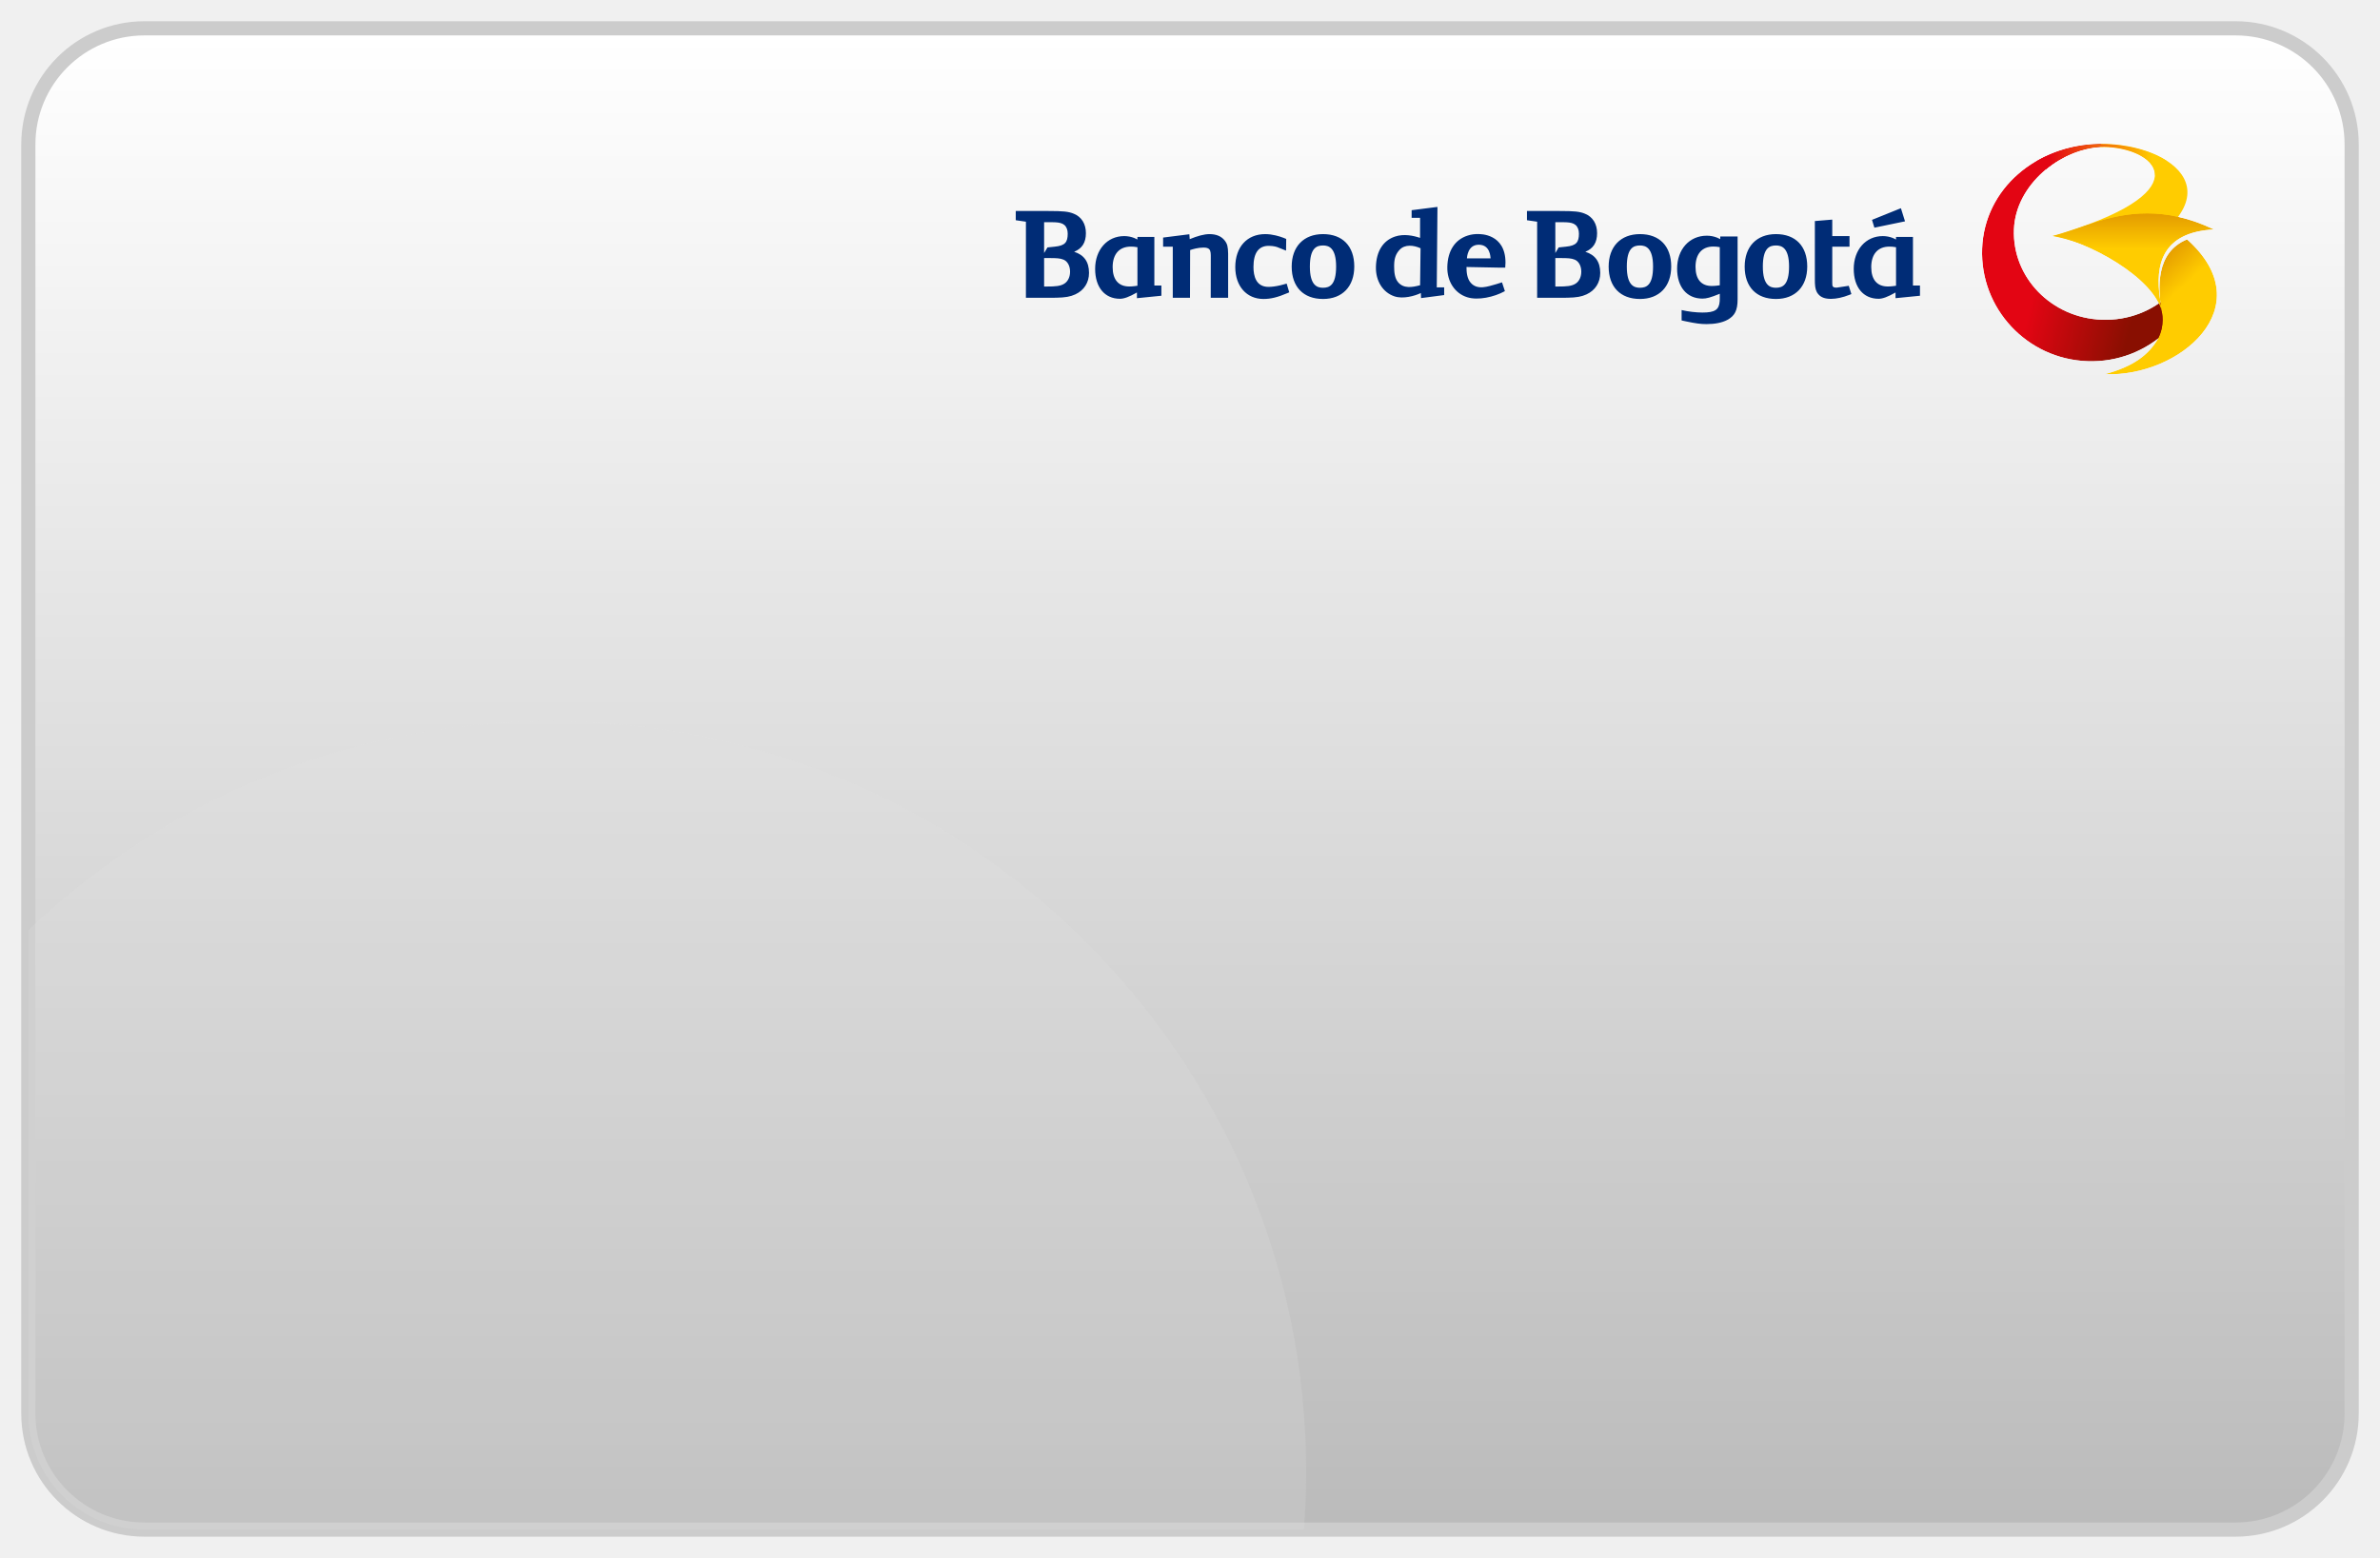
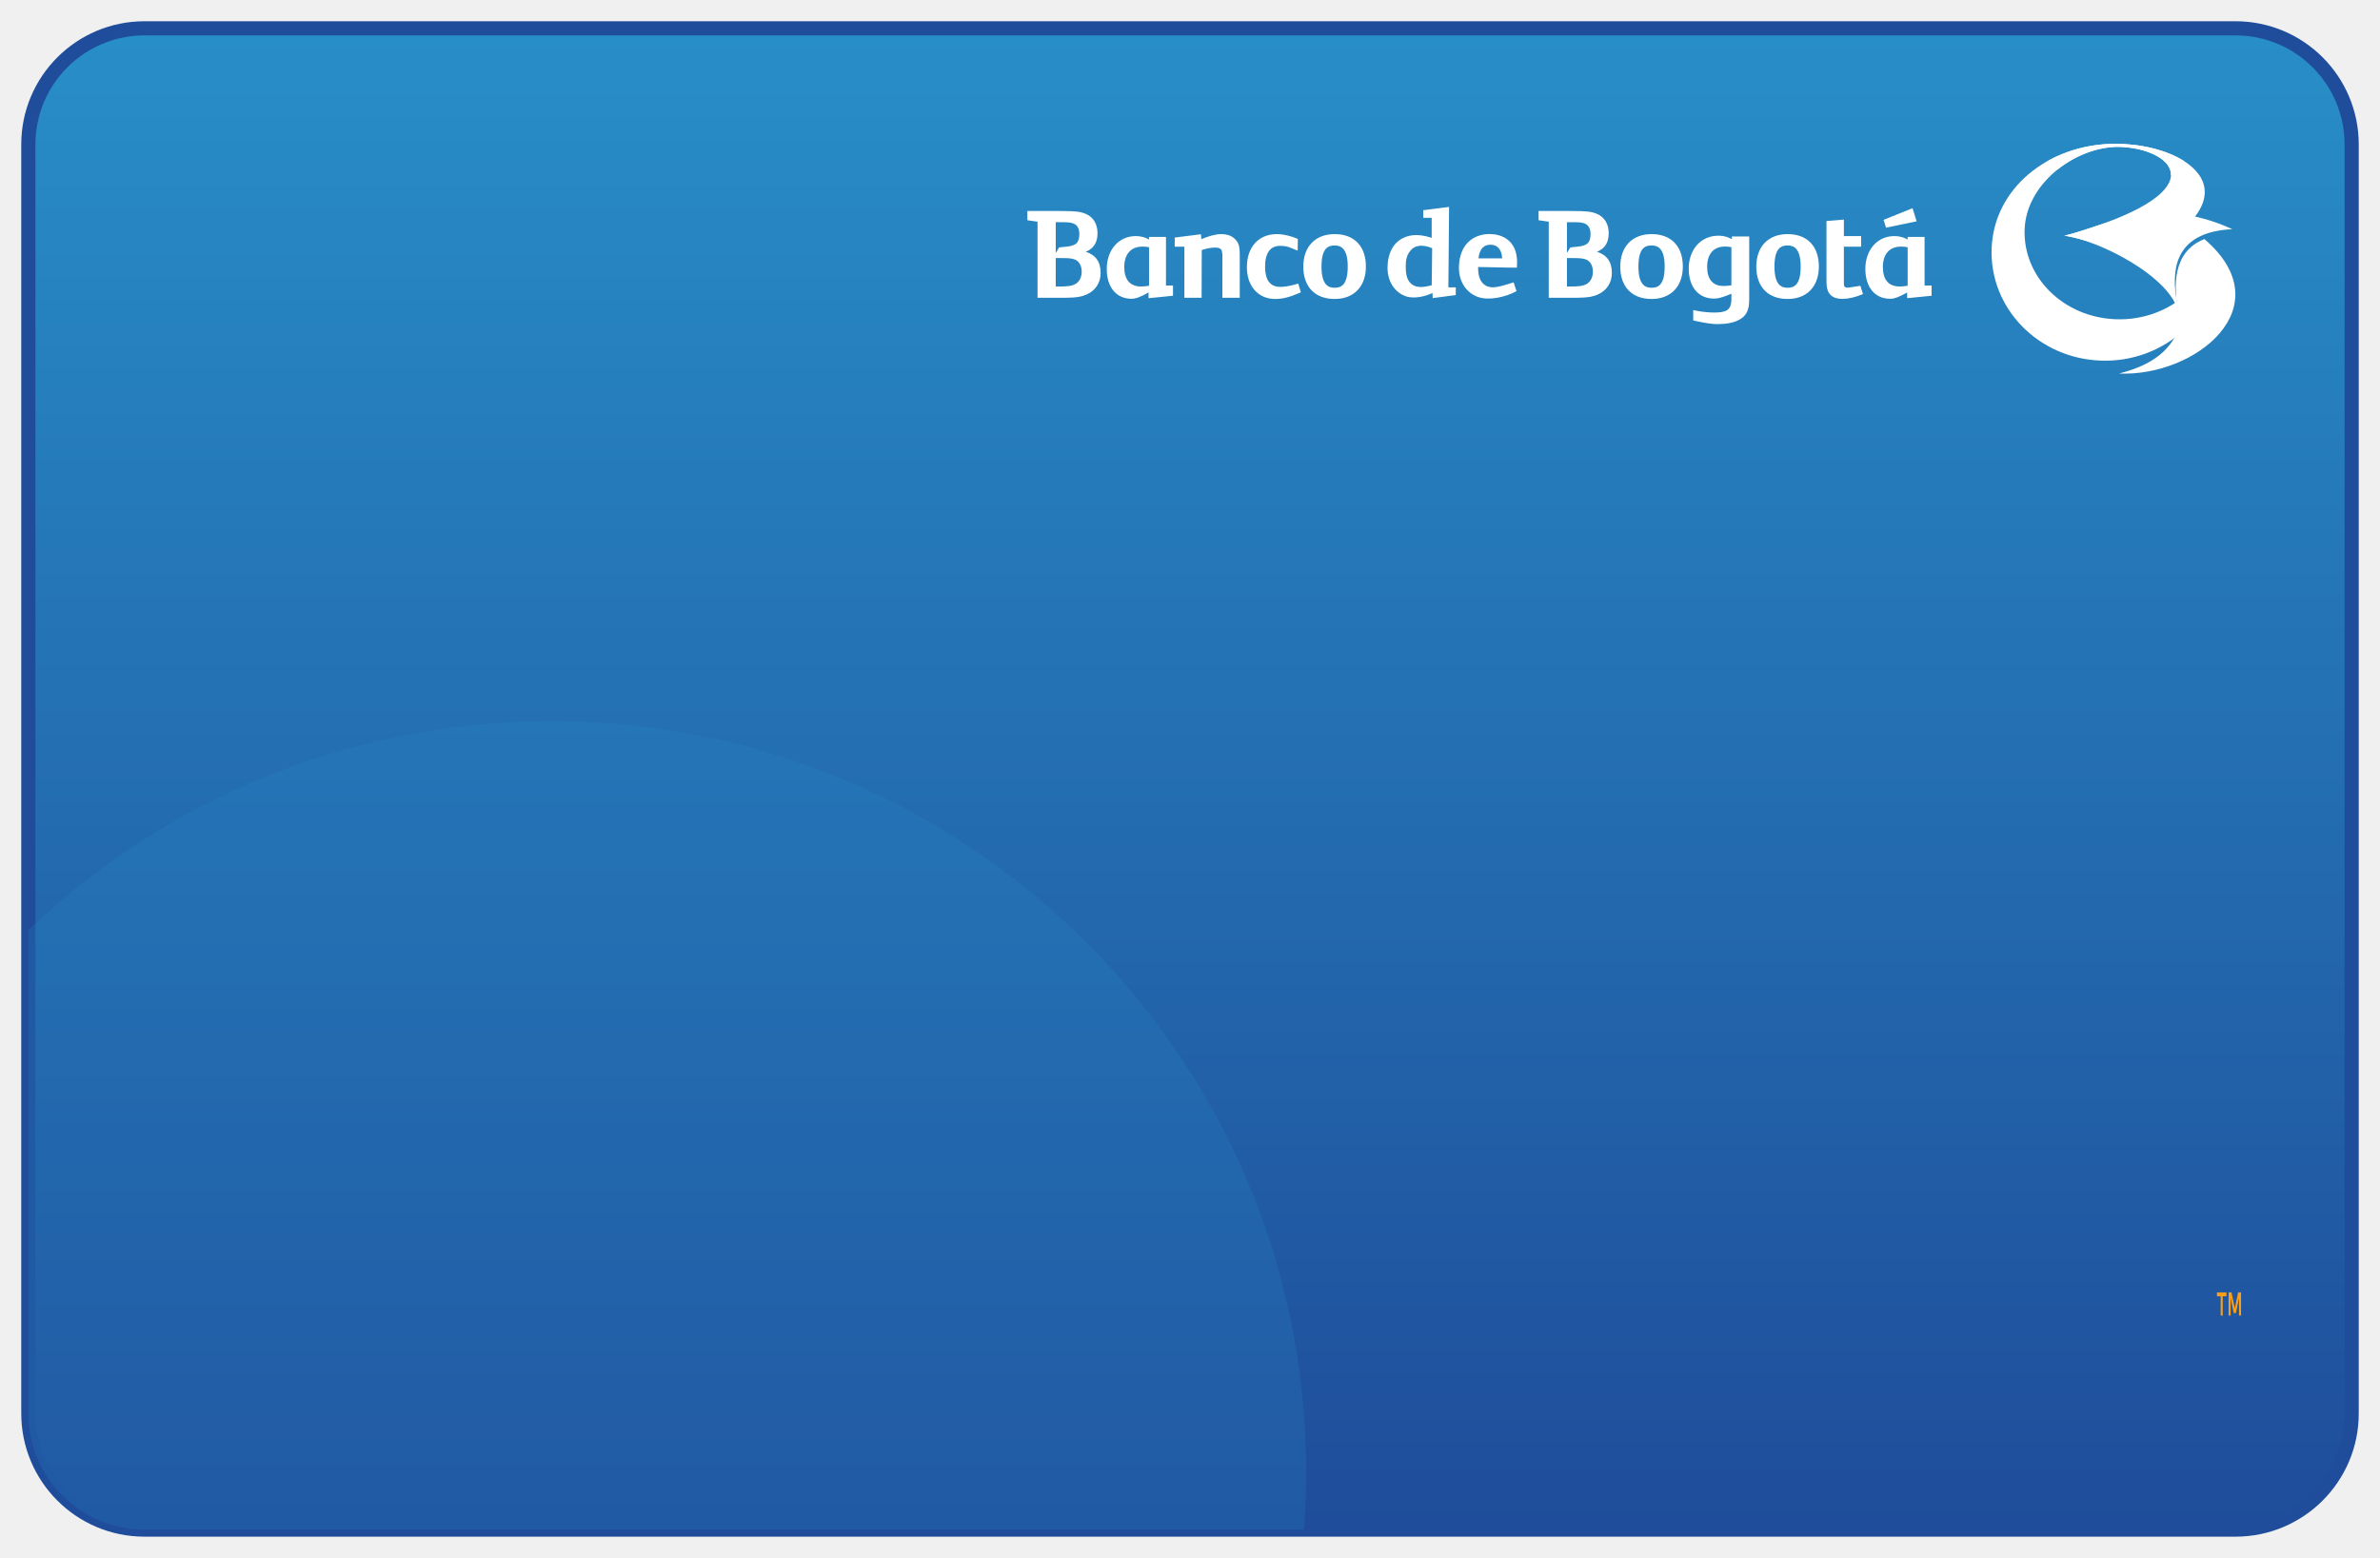
<svg xmlns="http://www.w3.org/2000/svg" xmlns:xlink="http://www.w3.org/1999/xlink" width="84px" height="55px" viewBox="0 0 84 55" version="1.1">
  <defs>
    <linearGradient x1="50%" y1="0%" x2="50%" y2="100%" id="linearGradient-1">
-       <stop stop-color="#FFFFFF" offset="0%" />
-       <stop stop-color="#BBBBBB" offset="100%" />
+       <stop stop-color="#288EC7" offset="0%" />
+       <stop stop-color="#1F4D9B" offset="100%" />
    </linearGradient>
-     <rect id="path-2" x="0" y="0" width="82" height="53" rx="4.099" />
-     <path d="M4.152,0.004 C1.934,0.042 0.1,1.581 0.019,3.698 C-0.06,5.814 1.6,7.595 3.729,7.674 C4.811,7.715 5.807,7.307 6.535,6.617 C7.236,5.952 7.207,4.783 6.65,5.314 C6.037,5.897 5.181,6.245 4.246,6.211 C2.465,6.148 1.075,4.717 1.142,3.017 C1.204,1.439 2.777,0.19 4.186,0.115 L4.223,0.004 C4.199,0.004 4.176,0.004 4.152,0.004 Z" id="path-4" />
-     <linearGradient x1="31.945%" y1="44.397%" x2="81.358%" y2="57.365%" id="linearGradient-6">
-       <stop stop-color="#E30513" offset="0%" />
-       <stop stop-color="#890F01" offset="100%" />
-     </linearGradient>
-     <path d="M2.338,0.004 C2.315,0.004 2.292,0.004 2.268,0.004 C1.445,0.018 0.678,0.239 0.032,0.618 L0.383,0.908 C0.944,0.444 1.641,0.151 2.302,0.115 C2.394,0.11 2.486,0.11 2.577,0.116 C3.455,0.169 4.257,0.559 4.232,1.124 L4.67,0.61 C4.087,0.226 3.22,0.004 2.353,0.004 C2.348,0.004 2.343,0.004 2.338,0.004 Z" id="path-7" />
-     <linearGradient x1="10.326%" y1="49.997%" x2="88.654%" y2="49.997%" id="linearGradient-9">
-       <stop stop-color="#E30513" offset="0%" />
-       <stop stop-color="#FFCC00" offset="100%" />
-     </linearGradient>
-     <path d="M0.015,0.801 C1.193,0.948 3.677,2.272 3.904,3.533 C3.903,3.512 3.83,3.011 3.83,3.011 C3.65,1.821 3.902,0.666 5.734,0.571 C4.856,0.151 4.074,0.003 3.376,0.003 C1.96,0.003 0.882,0.611 0.015,0.801 Z" id="path-10" />
-     <linearGradient x1="50%" y1="-0.783%" x2="50%" y2="35.658%" id="linearGradient-12">
-       <stop stop-color="#E39A00" offset="0%" />
-       <stop stop-color="#FFCC00" offset="100%" />
-     </linearGradient>
-     <path d="M1.994,2.503 C2.016,2.564 2.13,3.033 1.867,3.523 C1.542,4.074 1.016,4.488 0.001,4.759 C2.603,4.877 5.58,2.393 2.901,0.002 C1.77,0.466 1.885,1.751 1.994,2.503 Z" id="path-13" />
-     <linearGradient x1="31.429%" y1="25.49%" x2="50%" y2="50%" id="linearGradient-15">
-       <stop stop-color="#E49B00" offset="0%" />
-       <stop stop-color="#FFCC00" offset="100%" />
-     </linearGradient>
+     <rect id="path-2" x="0" y="0" width="82" height="53" rx="4.1" />
  </defs>
  <g id="Private-CEO" stroke="none" stroke-width="1" fill="none" fill-rule="evenodd">
-     <g id="5-Products-CEO" transform="translate(-77, -465)">
-       <g id="Product" transform="translate(44, 454)">
+     <g id="5-Products-CEO" transform="translate(-77, -377)">
+       <g id="Product" transform="translate(44, 366)">
        <g id="Image" transform="translate(34, 12)">
          <mask id="mask-3" fill="white">
            <use xlink:href="#path-2" />
          </mask>
-           <use id="Mask" stroke="#CCCCCC" stroke-width="0.5" fill="url(#linearGradient-1)" xlink:href="#path-2" />
-           <ellipse id="Fx" fill="#E1E1E1" opacity="0.2" mask="url(#mask-3)" cx="18.45" cy="50.962" rx="26.65" ry="26.5" />
+           <use id="Mask" stroke="#1F4D9B" stroke-width="0.5" fill="url(#linearGradient-1)" xlink:href="#path-2" />
+           <ellipse id="Fx" fill="#288EC7" opacity="0.2" mask="url(#mask-3)" cx="18.45" cy="50.962" rx="26.65" ry="26.5" />
+           <g id="Brand" mask="url(#mask-3)" fill="#F79E1B">
+             <g transform="translate(76.5, 43.69231)" id="Fill">
+               <path d="M1.596,1.752 L1.596,0.932 L1.494,0.932 L1.376,1.496 L1.259,0.932 L1.156,0.932 L1.156,1.752 L1.229,1.752 L1.229,1.134 L1.339,1.667 L1.414,1.667 L1.524,1.132 L1.524,1.752 L1.596,1.752 Z M0.949,1.752 L0.949,1.072 L1.08,1.072 L1.08,0.934 L0.746,0.934 L0.746,1.072 L0.877,1.072 L0.877,1.752 L0.949,1.752 Z" />
+             </g>
+           </g>
          <g id="Logo" mask="url(#mask-3)">
-             <g transform="translate(34.85, 4.076923)">
-               <path d="M24.388,3.244 C24.514,3.244 24.64,3.267 24.754,3.313 L24.865,3.365 L24.865,3.272 L25.477,3.272 L25.477,5.494 C25.477,5.877 25.378,6.077 25.111,6.218 C24.931,6.315 24.676,6.365 24.38,6.365 C24.176,6.365 24.006,6.343 23.66,6.27 L23.501,6.236 L23.501,5.869 C23.726,5.924 24.018,5.957 24.233,5.957 C24.67,5.957 24.823,5.865 24.845,5.558 L24.848,5.469 L24.848,5.294 C24.517,5.428 24.38,5.465 24.238,5.465 C23.687,5.465 23.342,5.057 23.342,4.406 C23.342,3.728 23.777,3.244 24.388,3.244 Z M8.804,3.188 C9.064,3.188 9.312,3.267 9.447,3.318 L9.504,3.341 L9.546,3.359 L9.54,3.771 C9.54,3.771 9.231,3.647 9.225,3.645 C9.224,3.645 9.109,3.602 8.928,3.602 C8.57,3.602 8.39,3.853 8.39,4.349 C8.39,4.669 8.481,5.051 8.919,5.051 C9.038,5.051 9.176,5.033 9.332,4.997 L9.494,4.954 L9.561,4.935 L9.653,5.243 L9.596,5.268 C9.242,5.419 9.003,5.478 8.744,5.478 C8.148,5.478 7.748,5.026 7.748,4.353 C7.748,3.646 8.162,3.188 8.804,3.188 Z M10.846,3.188 C11.536,3.188 11.948,3.615 11.948,4.331 C11.948,5.039 11.525,5.478 10.846,5.478 C10.153,5.478 9.739,5.051 9.739,4.336 C9.739,3.628 10.163,3.188 10.846,3.188 Z M26.832,3.188 C27.523,3.188 27.935,3.615 27.935,4.331 C27.935,5.039 27.512,5.478 26.832,5.478 C26.14,5.478 25.727,5.051 25.727,4.336 C25.727,3.628 26.15,3.188 26.832,3.188 Z M22.032,3.188 C22.723,3.188 23.134,3.615 23.134,4.331 C23.134,5.039 22.712,5.478 22.032,5.478 C21.34,5.478 20.926,5.051 20.926,4.336 C20.926,3.628 21.35,3.188 22.032,3.188 Z M28.818,2.676 L28.818,3.258 L29.427,3.258 L29.427,3.633 L28.818,3.633 L28.818,4.23 C28.818,4.268 28.818,4.307 28.818,4.344 L28.818,4.895 C28.819,4.998 28.822,5.011 28.833,5.03 C28.845,5.047 28.862,5.065 28.911,5.074 L28.97,5.078 L29.401,5.013 L29.493,5.305 L29.433,5.329 C29.189,5.425 28.966,5.474 28.771,5.474 C28.559,5.474 28.416,5.42 28.323,5.306 C28.24,5.209 28.213,5.091 28.206,4.92 L28.204,4.811 L28.204,2.727 L28.742,2.682 L28.818,2.676 Z M30.6,3.258 C30.724,3.258 30.847,3.281 30.959,3.326 L31.068,3.378 L31.068,3.287 L31.666,3.287 L31.666,5.002 L31.914,5.002 L31.914,5.364 L31.051,5.45 L31.051,5.249 C30.772,5.408 30.592,5.471 30.453,5.471 C29.913,5.471 29.576,5.064 29.576,4.416 C29.576,3.74 30.002,3.258 30.6,3.258 Z M3.826,3.258 C3.949,3.258 4.072,3.281 4.185,3.326 L4.294,3.378 L4.294,3.287 L4.892,3.287 L4.892,5.002 L5.14,5.002 L5.14,5.364 L4.289,5.449 L4.277,5.45 L4.277,5.249 C3.999,5.408 3.818,5.471 3.679,5.471 C3.139,5.471 2.802,5.064 2.802,4.416 C2.802,3.74 3.228,3.258 3.826,3.258 Z M16.341,3.187 C16.381,3.188 17.285,3.165 17.285,4.194 C17.285,4.244 17.282,4.295 17.277,4.347 L17.277,4.347 L17.276,4.372 L17.097,4.372 L15.908,4.349 C15.909,4.529 15.926,4.754 16.056,4.904 C16.296,5.182 16.67,5.034 16.961,4.954 L16.961,4.954 L17.162,4.891 L17.264,5.201 L17.245,5.211 C16.886,5.406 16.319,5.539 15.932,5.416 C15.495,5.278 15.219,4.857 15.232,4.344 C15.245,3.778 15.499,3.385 15.949,3.24 C16.074,3.199 16.201,3.182 16.341,3.187 Z M14.853,2.232 L14.884,2.229 C14.884,2.229 14.864,4.53 14.86,4.99 L14.859,5.069 L15.121,5.069 L15.121,5.34 L14.305,5.447 C14.305,5.447 14.3,5.312 14.298,5.268 C14.075,5.374 13.673,5.485 13.371,5.387 C12.959,5.252 12.7,4.843 12.712,4.346 C12.724,3.796 12.963,3.416 13.387,3.274 C13.695,3.171 14.03,3.24 14.27,3.321 L14.27,2.928 C14.27,2.899 14.27,2.87 14.27,2.843 L14.27,2.614 L13.972,2.614 L13.972,2.344 L14.78,2.241 L14.853,2.232 L14.884,2.229 Z M6.837,3.188 C7.078,3.188 7.259,3.265 7.376,3.416 C7.468,3.535 7.491,3.633 7.496,3.88 L7.496,3.995 L7.496,5.435 L6.882,5.435 L6.884,4.027 C6.885,3.894 6.886,3.778 6.827,3.719 C6.789,3.681 6.723,3.663 6.626,3.663 C6.434,3.663 6.239,3.722 6.155,3.751 L6.154,4.053 C6.153,4.458 6.15,5.148 6.15,5.366 L6.15,5.435 L5.542,5.435 L5.542,3.633 L5.201,3.633 L5.201,3.31 L6.127,3.193 C6.127,3.193 6.136,3.316 6.14,3.366 C6.411,3.254 6.65,3.188 6.837,3.188 Z M19.186,2.372 C19.725,2.372 19.903,2.391 20.092,2.469 C20.363,2.578 20.518,2.827 20.518,3.153 C20.518,3.488 20.384,3.696 20.103,3.812 C20.45,3.921 20.629,4.162 20.629,4.558 C20.629,4.898 20.453,5.174 20.146,5.315 C19.969,5.396 19.804,5.427 19.466,5.434 L19.31,5.435 L18.402,5.435 L18.402,2.75 C18.331,2.74 18.118,2.709 18.058,2.7 L18.043,2.698 L18.043,2.372 L19.186,2.372 Z M1.143,2.372 C1.683,2.372 1.861,2.391 2.05,2.469 C2.321,2.578 2.476,2.827 2.476,3.153 C2.476,3.488 2.342,3.696 2.061,3.812 C2.408,3.921 2.586,4.162 2.586,4.558 C2.586,4.898 2.41,5.174 2.103,5.315 C1.926,5.396 1.761,5.427 1.424,5.434 L1.268,5.435 L0.359,5.435 L0.359,2.75 C0.288,2.74 0.075,2.709 0.016,2.7 L2.84217094e-14,2.698 L2.84217094e-14,2.372 L1.143,2.372 Z M22.032,3.589 C21.802,3.589 21.567,3.678 21.567,4.336 C21.567,5.005 21.83,5.082 22.028,5.082 C22.258,5.082 22.493,4.993 22.493,4.331 C22.493,3.666 22.23,3.589 22.032,3.589 Z M26.832,3.589 C26.603,3.589 26.368,3.678 26.368,4.336 C26.368,5.005 26.63,5.082 26.828,5.082 C27.058,5.082 27.293,4.993 27.293,4.331 C27.293,3.666 27.03,3.589 26.832,3.589 Z M10.846,3.589 C10.617,3.589 10.381,3.678 10.381,4.336 C10.381,5.005 10.644,5.082 10.842,5.082 C11.072,5.082 11.307,4.993 11.307,4.331 C11.307,3.666 11.043,3.589 10.846,3.589 Z M13.542,3.748 C13.423,3.88 13.361,4.029 13.356,4.26 C13.356,4.284 13.355,4.308 13.355,4.331 C13.355,4.541 13.378,4.747 13.493,4.885 C13.691,5.121 13.996,5.066 14.271,4.993 C14.271,4.949 14.287,3.688 14.287,3.688 C14.051,3.579 13.73,3.537 13.542,3.748 Z M1.001,4.032 L1.001,5.038 L1.116,5.038 C1.38,5.038 1.594,5.03 1.737,4.922 C1.852,4.837 1.917,4.688 1.917,4.515 C1.917,4.353 1.862,4.218 1.764,4.136 C1.668,4.06 1.53,4.04 1.36,4.036 L1.226,4.034 L1.016,4.034 C1.016,4.034 1.005,4.032 1.001,4.032 Z M19.044,4.032 L19.044,5.038 L19.158,5.038 C19.422,5.038 19.637,5.03 19.78,4.922 C19.894,4.837 19.96,4.688 19.96,4.515 C19.96,4.353 19.905,4.218 19.806,4.136 C19.71,4.06 19.572,4.04 19.403,4.036 L19.27,4.034 L19.059,4.034 C19.059,4.034 19.047,4.032 19.044,4.032 Z M30.836,3.629 C30.427,3.629 30.194,3.895 30.194,4.354 C30.194,4.796 30.401,5.037 30.778,5.037 C30.846,5.037 30.902,5.033 30.966,5.025 L31.069,5.011 L31.069,3.651 C30.968,3.633 30.911,3.629 30.836,3.629 Z M4.062,3.629 C3.654,3.629 3.42,3.895 3.42,4.354 C3.42,4.796 3.627,5.037 4.005,5.037 C4.073,5.037 4.128,5.033 4.192,5.025 L4.295,5.011 L4.295,3.651 C4.194,3.633 4.137,3.629 4.062,3.629 Z M24.62,3.627 C24.22,3.627 23.992,3.89 23.992,4.344 C23.992,4.781 24.194,5.019 24.564,5.019 C24.631,5.019 24.685,5.015 24.747,5.008 L24.848,4.994 L24.848,3.648 C24.749,3.631 24.694,3.627 24.62,3.627 Z M16.343,3.563 C15.945,3.563 15.929,4.007 15.923,4.045 L15.923,4.045 L16.759,4.045 C16.753,3.996 16.747,3.563 16.343,3.563 Z M1.292,2.768 L1.001,2.768 L1.001,3.856 C1.001,3.856 1.12,3.656 1.12,3.658 C1.12,3.658 1.378,3.631 1.379,3.631 C1.741,3.595 1.834,3.475 1.834,3.171 C1.834,3.039 1.792,2.93 1.715,2.865 C1.639,2.8 1.531,2.778 1.397,2.771 L1.292,2.768 Z M19.335,2.768 L19.044,2.768 L19.044,3.856 C19.044,3.856 19.12,3.728 19.15,3.678 L19.162,3.658 L19.421,3.631 C19.783,3.595 19.877,3.475 19.877,3.171 C19.877,3.039 19.834,2.93 19.757,2.865 C19.681,2.8 19.573,2.778 19.44,2.771 L19.335,2.768 Z M31.241,2.274 L31.386,2.737 L30.305,2.961 L30.221,2.685 L31.177,2.299 L31.241,2.274 Z" id="Lettering" fill="#002C76" />
-               <g id="Emblem" stroke-width="1" fill="none" transform="translate(34.08863, 0)">
-                 <g id="Group-17" transform="translate(0, 0)">
-                   <mask id="mask-5" fill="white">
-                     <use xlink:href="#path-4" />
-                   </mask>
-                   <g id="Clip-16" />
-                   <path d="M4.152,0.004 C1.934,0.042 0.1,1.581 0.019,3.698 C-0.06,5.814 1.6,7.595 3.729,7.674 C4.811,7.715 5.807,7.307 6.535,6.617 C7.236,5.952 7.207,4.783 6.65,5.314 C6.037,5.897 5.181,6.245 4.246,6.211 C2.465,6.148 1.075,4.717 1.142,3.017 C1.204,1.439 2.777,0.19 4.186,0.115 L4.223,0.004 C4.199,0.004 4.176,0.004 4.152,0.004 Z" id="Fill-15" fill="url(#linearGradient-6)" mask="url(#mask-5)" />
-                 </g>
-                 <path d="M4.462,0.116 C6.252,0.223 7.725,1.74 2.516,3.254 C3.843,3.514 4.823,4.132 4.823,4.132 C9.283,1.878 6.746,-0.004 4.222,0.004 L4.186,0.115 C4.279,0.11 4.371,0.11 4.462,0.116" id="Fill-18" fill="#FFCC00" />
-                 <g id="Group-21" transform="translate(1.884296, -0)">
-                   <mask id="mask-8" fill="white">
-                     <use xlink:href="#path-7" />
-                   </mask>
-                   <g id="Clip-20" />
-                   <path d="M2.338,0.004 C2.315,0.004 2.292,0.004 2.268,0.004 C1.445,0.018 0.678,0.239 0.032,0.618 L0.383,0.908 C0.944,0.444 1.641,0.151 2.302,0.115 C2.394,0.11 2.486,0.11 2.577,0.116 C3.455,0.169 4.257,0.559 4.232,1.124 L4.67,0.61 C4.087,0.226 3.22,0.004 2.353,0.004 C2.348,0.004 2.343,0.004 2.338,0.004 Z" id="Fill-19" fill="url(#linearGradient-9)" mask="url(#mask-8)" />
-                 </g>
-                 <g id="Group-24" transform="translate(2.466715, 2.452831)">
-                   <mask id="mask-11" fill="white">
-                     <use xlink:href="#path-10" />
-                   </mask>
-                   <g id="Clip-23" />
-                   <path d="M0.015,0.801 C1.193,0.948 3.677,2.272 3.904,3.533 C3.903,3.512 3.83,3.011 3.83,3.011 C3.65,1.821 3.902,0.666 5.734,0.571 C4.856,0.151 4.074,0.003 3.376,0.003 C1.96,0.003 0.882,0.611 0.015,0.801 Z" id="Fill-22" fill="url(#linearGradient-12)" mask="url(#mask-11)" />
-                 </g>
-                 <g id="Group-27" transform="translate(4.351011, 3.372643)">
-                   <mask id="mask-14" fill="white">
-                     <use xlink:href="#path-13" />
-                   </mask>
-                   <g id="Clip-26" />
-                   <path d="M1.994,2.503 C2.016,2.564 2.13,3.033 1.867,3.523 C1.542,4.074 1.016,4.488 0.001,4.759 C2.603,4.877 5.58,2.393 2.901,0.002 C1.77,0.466 1.885,1.751 1.994,2.503 Z" id="Fill-25" fill="url(#linearGradient-15)" mask="url(#mask-14)" />
-                 </g>
+             <g transform="translate(35.26, 4.076923)">
+               <path d="M24.388,3.244 C24.514,3.244 24.64,3.267 24.754,3.313 L24.865,3.365 L24.865,3.272 L25.477,3.272 L25.477,5.494 C25.477,5.877 25.378,6.077 25.111,6.218 C24.931,6.315 24.676,6.365 24.38,6.365 C24.176,6.365 24.006,6.343 23.66,6.27 L23.501,6.236 L23.501,5.869 C23.726,5.924 24.018,5.957 24.233,5.957 C24.67,5.957 24.823,5.865 24.845,5.558 L24.848,5.469 L24.848,5.294 C24.517,5.428 24.38,5.465 24.238,5.465 C23.687,5.465 23.342,5.057 23.342,4.406 C23.342,3.728 23.777,3.244 24.388,3.244 Z M8.804,3.188 C9.064,3.188 9.312,3.267 9.447,3.318 L9.504,3.341 L9.546,3.359 L9.54,3.771 C9.54,3.771 9.231,3.647 9.225,3.645 C9.224,3.645 9.109,3.602 8.928,3.602 C8.57,3.602 8.39,3.853 8.39,4.349 C8.39,4.669 8.481,5.051 8.919,5.051 C9.038,5.051 9.176,5.033 9.332,4.997 L9.494,4.954 L9.561,4.935 L9.653,5.243 L9.596,5.268 C9.242,5.419 9.003,5.478 8.744,5.478 C8.148,5.478 7.748,5.026 7.748,4.353 C7.748,3.646 8.162,3.188 8.804,3.188 Z M10.846,3.188 C11.536,3.188 11.948,3.615 11.948,4.331 C11.948,5.039 11.525,5.478 10.846,5.478 C10.153,5.478 9.739,5.051 9.739,4.336 C9.739,3.628 10.163,3.188 10.846,3.188 Z M26.832,3.188 C27.523,3.188 27.935,3.615 27.935,4.331 C27.935,5.039 27.512,5.478 26.832,5.478 C26.14,5.478 25.727,5.051 25.727,4.336 C25.727,3.628 26.15,3.188 26.832,3.188 Z M22.032,3.188 C22.723,3.188 23.134,3.615 23.134,4.331 C23.134,5.039 22.712,5.478 22.032,5.478 C21.34,5.478 20.926,5.051 20.926,4.336 C20.926,3.628 21.35,3.188 22.032,3.188 Z M28.818,2.676 L28.818,3.258 L29.427,3.258 L29.427,3.633 L28.818,3.633 L28.818,4.23 C28.818,4.268 28.818,4.307 28.818,4.344 L28.818,4.895 C28.819,4.998 28.822,5.011 28.833,5.03 C28.845,5.047 28.862,5.065 28.911,5.074 L28.97,5.078 L29.401,5.013 L29.493,5.305 L29.433,5.329 C29.189,5.425 28.966,5.474 28.771,5.474 C28.559,5.474 28.416,5.42 28.323,5.306 C28.24,5.209 28.213,5.091 28.206,4.92 L28.204,4.811 L28.204,2.727 L28.742,2.682 L28.818,2.676 Z M30.6,3.258 C30.724,3.258 30.847,3.281 30.959,3.326 L31.068,3.378 L31.068,3.287 L31.666,3.287 L31.666,5.002 L31.914,5.002 L31.914,5.364 L31.051,5.45 L31.051,5.249 C30.772,5.408 30.592,5.471 30.453,5.471 C29.913,5.471 29.576,5.064 29.576,4.416 C29.576,3.74 30.002,3.258 30.6,3.258 Z M3.826,3.258 C3.949,3.258 4.072,3.281 4.185,3.326 L4.294,3.378 L4.294,3.287 L4.892,3.287 L4.892,5.002 L5.14,5.002 L5.14,5.364 L4.289,5.449 L4.277,5.45 L4.277,5.249 C3.999,5.408 3.818,5.471 3.679,5.471 C3.139,5.471 2.802,5.064 2.802,4.416 C2.802,3.74 3.228,3.258 3.826,3.258 Z M16.341,3.187 C16.381,3.188 17.285,3.165 17.285,4.194 C17.285,4.244 17.282,4.295 17.277,4.347 L17.277,4.347 L17.276,4.372 L17.097,4.372 L15.908,4.349 C15.909,4.529 15.926,4.754 16.056,4.904 C16.296,5.182 16.67,5.034 16.961,4.954 L16.961,4.954 L17.162,4.891 L17.264,5.201 L17.245,5.211 C16.886,5.406 16.319,5.539 15.932,5.416 C15.495,5.278 15.219,4.857 15.232,4.344 C15.245,3.778 15.499,3.385 15.949,3.24 C16.074,3.199 16.201,3.182 16.341,3.187 Z M14.853,2.232 L14.884,2.229 C14.884,2.229 14.864,4.53 14.86,4.99 L14.859,5.069 L15.121,5.069 L15.121,5.34 L14.305,5.447 C14.305,5.447 14.3,5.312 14.298,5.268 C14.075,5.374 13.673,5.485 13.371,5.387 C12.959,5.252 12.7,4.843 12.712,4.346 C12.724,3.796 12.963,3.416 13.387,3.274 C13.695,3.171 14.03,3.24 14.27,3.321 L14.27,2.928 C14.27,2.899 14.27,2.87 14.27,2.843 L14.27,2.614 L13.972,2.614 L13.972,2.344 L14.78,2.241 L14.853,2.232 L14.884,2.229 Z M6.837,3.188 C7.078,3.188 7.259,3.265 7.376,3.416 C7.468,3.535 7.491,3.633 7.496,3.88 L7.496,3.995 L7.496,5.435 L6.882,5.435 L6.884,4.027 C6.885,3.894 6.886,3.778 6.827,3.719 C6.789,3.681 6.723,3.663 6.626,3.663 C6.434,3.663 6.239,3.722 6.155,3.751 L6.154,4.053 C6.153,4.458 6.15,5.148 6.15,5.366 L6.15,5.435 L5.542,5.435 L5.542,3.633 L5.201,3.633 L5.201,3.31 L6.127,3.193 C6.127,3.193 6.136,3.316 6.14,3.366 C6.411,3.254 6.65,3.188 6.837,3.188 Z M19.186,2.372 C19.725,2.372 19.903,2.391 20.092,2.469 C20.363,2.578 20.518,2.827 20.518,3.153 C20.518,3.488 20.384,3.696 20.103,3.812 C20.45,3.921 20.629,4.162 20.629,4.558 C20.629,4.898 20.453,5.174 20.146,5.315 C19.969,5.396 19.804,5.427 19.466,5.434 L19.31,5.435 L18.402,5.435 L18.402,2.75 C18.331,2.74 18.118,2.709 18.058,2.7 L18.043,2.698 L18.043,2.372 L19.186,2.372 Z M1.143,2.372 C1.683,2.372 1.861,2.391 2.05,2.469 C2.321,2.578 2.476,2.827 2.476,3.153 C2.476,3.488 2.342,3.696 2.061,3.812 C2.408,3.921 2.586,4.162 2.586,4.558 C2.586,4.898 2.41,5.174 2.103,5.315 C1.926,5.396 1.761,5.427 1.424,5.434 L1.268,5.435 L0.359,5.435 L0.359,2.75 C0.288,2.74 0.075,2.709 0.016,2.7 L0,2.698 L0,2.372 L1.143,2.372 Z M22.032,3.589 C21.802,3.589 21.567,3.678 21.567,4.336 C21.567,5.005 21.83,5.082 22.028,5.082 C22.258,5.082 22.493,4.993 22.493,4.331 C22.493,3.666 22.23,3.589 22.032,3.589 Z M26.832,3.589 C26.603,3.589 26.368,3.678 26.368,4.336 C26.368,5.005 26.63,5.082 26.828,5.082 C27.058,5.082 27.293,4.993 27.293,4.331 C27.293,3.666 27.03,3.589 26.832,3.589 Z M10.846,3.589 C10.617,3.589 10.381,3.678 10.381,4.336 C10.381,5.005 10.644,5.082 10.842,5.082 C11.072,5.082 11.307,4.993 11.307,4.331 C11.307,3.666 11.043,3.589 10.846,3.589 Z M13.542,3.748 C13.423,3.88 13.361,4.029 13.356,4.26 C13.356,4.284 13.355,4.308 13.355,4.331 C13.355,4.541 13.378,4.747 13.493,4.885 C13.691,5.121 13.996,5.066 14.271,4.993 C14.271,4.949 14.287,3.688 14.287,3.688 C14.051,3.579 13.73,3.537 13.542,3.748 Z M1.001,4.032 L1.001,5.038 L1.116,5.038 C1.38,5.038 1.594,5.03 1.737,4.922 C1.852,4.837 1.917,4.688 1.917,4.515 C1.917,4.353 1.862,4.218 1.764,4.136 C1.668,4.06 1.53,4.04 1.36,4.036 L1.226,4.034 L1.016,4.034 C1.016,4.034 1.005,4.032 1.001,4.032 Z M19.044,4.032 L19.044,5.038 L19.158,5.038 C19.422,5.038 19.637,5.03 19.78,4.922 C19.894,4.837 19.96,4.688 19.96,4.515 C19.96,4.353 19.905,4.218 19.806,4.136 C19.71,4.06 19.572,4.04 19.403,4.036 L19.27,4.034 L19.059,4.034 C19.059,4.034 19.047,4.032 19.044,4.032 Z M30.836,3.629 C30.427,3.629 30.194,3.895 30.194,4.354 C30.194,4.796 30.401,5.037 30.778,5.037 C30.846,5.037 30.902,5.033 30.966,5.025 L31.069,5.011 L31.069,3.651 C30.968,3.633 30.911,3.629 30.836,3.629 Z M4.062,3.629 C3.654,3.629 3.42,3.895 3.42,4.354 C3.42,4.796 3.627,5.037 4.005,5.037 C4.073,5.037 4.128,5.033 4.192,5.025 L4.295,5.011 L4.295,3.651 C4.194,3.633 4.137,3.629 4.062,3.629 Z M24.62,3.627 C24.22,3.627 23.992,3.89 23.992,4.344 C23.992,4.781 24.194,5.019 24.564,5.019 C24.631,5.019 24.685,5.015 24.747,5.008 L24.848,4.994 L24.848,3.648 C24.749,3.631 24.694,3.627 24.62,3.627 Z M16.343,3.563 C15.945,3.563 15.929,4.007 15.923,4.045 L15.923,4.045 L16.759,4.045 C16.753,3.996 16.747,3.563 16.343,3.563 Z M1.292,2.768 L1.001,2.768 L1.001,3.856 C1.001,3.856 1.12,3.656 1.12,3.658 C1.12,3.658 1.378,3.631 1.379,3.631 C1.741,3.595 1.834,3.475 1.834,3.171 C1.834,3.039 1.792,2.93 1.715,2.865 C1.639,2.8 1.531,2.778 1.397,2.771 L1.292,2.768 Z M19.335,2.768 L19.044,2.768 L19.044,3.856 C19.044,3.856 19.12,3.728 19.15,3.678 L19.162,3.658 L19.421,3.631 C19.783,3.595 19.877,3.475 19.877,3.171 C19.877,3.039 19.834,2.93 19.757,2.865 C19.681,2.8 19.573,2.778 19.44,2.771 L19.335,2.768 Z M31.241,2.274 L31.386,2.737 L30.305,2.961 L30.221,2.685 L31.177,2.299 L31.241,2.274 Z" id="Lettering" fill="#FFFFFF" />
+               <g id="Emblem" stroke-width="1" fill="none" transform="translate(34.03, 0)">
+                 <path d="M4.293,0 C1.99,0.038 0.086,1.574 0.003,3.686 C-0.08,5.798 1.644,7.575 3.853,7.654 C4.977,7.695 6.012,7.288 6.767,6.599 C7.494,5.936 7.465,4.769 6.886,5.299 C6.25,5.88 5.361,6.228 4.391,6.194 C2.542,6.131 1.098,4.704 1.168,3.007 C1.232,1.432 2.865,0.186 4.328,0.111 L4.366,0 C4.342,0 4.318,0 4.293,0" id="Fill" fill="#FFFFFF" />
+                 <path d="M4.614,0.112 C6.473,0.219 8.002,1.732 2.595,3.244 C3.972,3.502 4.99,4.12 4.99,4.12 C9.619,1.87 6.986,-0.008 4.366,5.55893617e-07 L4.328,0.111 C4.424,0.106 4.52,0.106 4.614,0.112" id="Fill" fill="#FFFFFF" />
+                 <path d="M2.337,0.903 C2.918,0.44 3.642,0.147 4.328,0.111 C4.424,0.106 4.52,0.106 4.614,0.112 C5.525,0.165 6.358,0.555 6.332,1.118 L6.787,0.605 C6.178,0.22 5.271,-0.002 4.366,2.50825832e-05 C4.342,2.50825832e-05 4.318,2.50825832e-05 4.293,0 C3.44,0.014 2.642,0.235 1.971,0.613 L2.337,0.903 Z" id="Fill" fill="#FFFFFF" />
+                 <path d="M6.596,5.969 C6.594,5.949 6.519,5.448 6.519,5.448 C6.332,4.26 6.594,3.108 8.496,3.014 C5.737,1.746 3.903,2.96 2.559,3.244 C3.782,3.39 6.36,4.711 6.596,5.969" id="Fill" fill="#FFFFFF" />
+                 <path d="M7.512,3.363 C6.337,3.826 6.456,5.108 6.57,5.86 C6.592,5.92 6.71,6.389 6.438,6.877 C6.1,7.426 5.554,7.84 4.5,8.11 C7.201,8.229 10.293,5.749 7.512,3.363" id="Fill" fill="#FFFFFF" />
              </g>
            </g>
          </g>
        </g>
      </g>
    </g>
  </g>
</svg>
